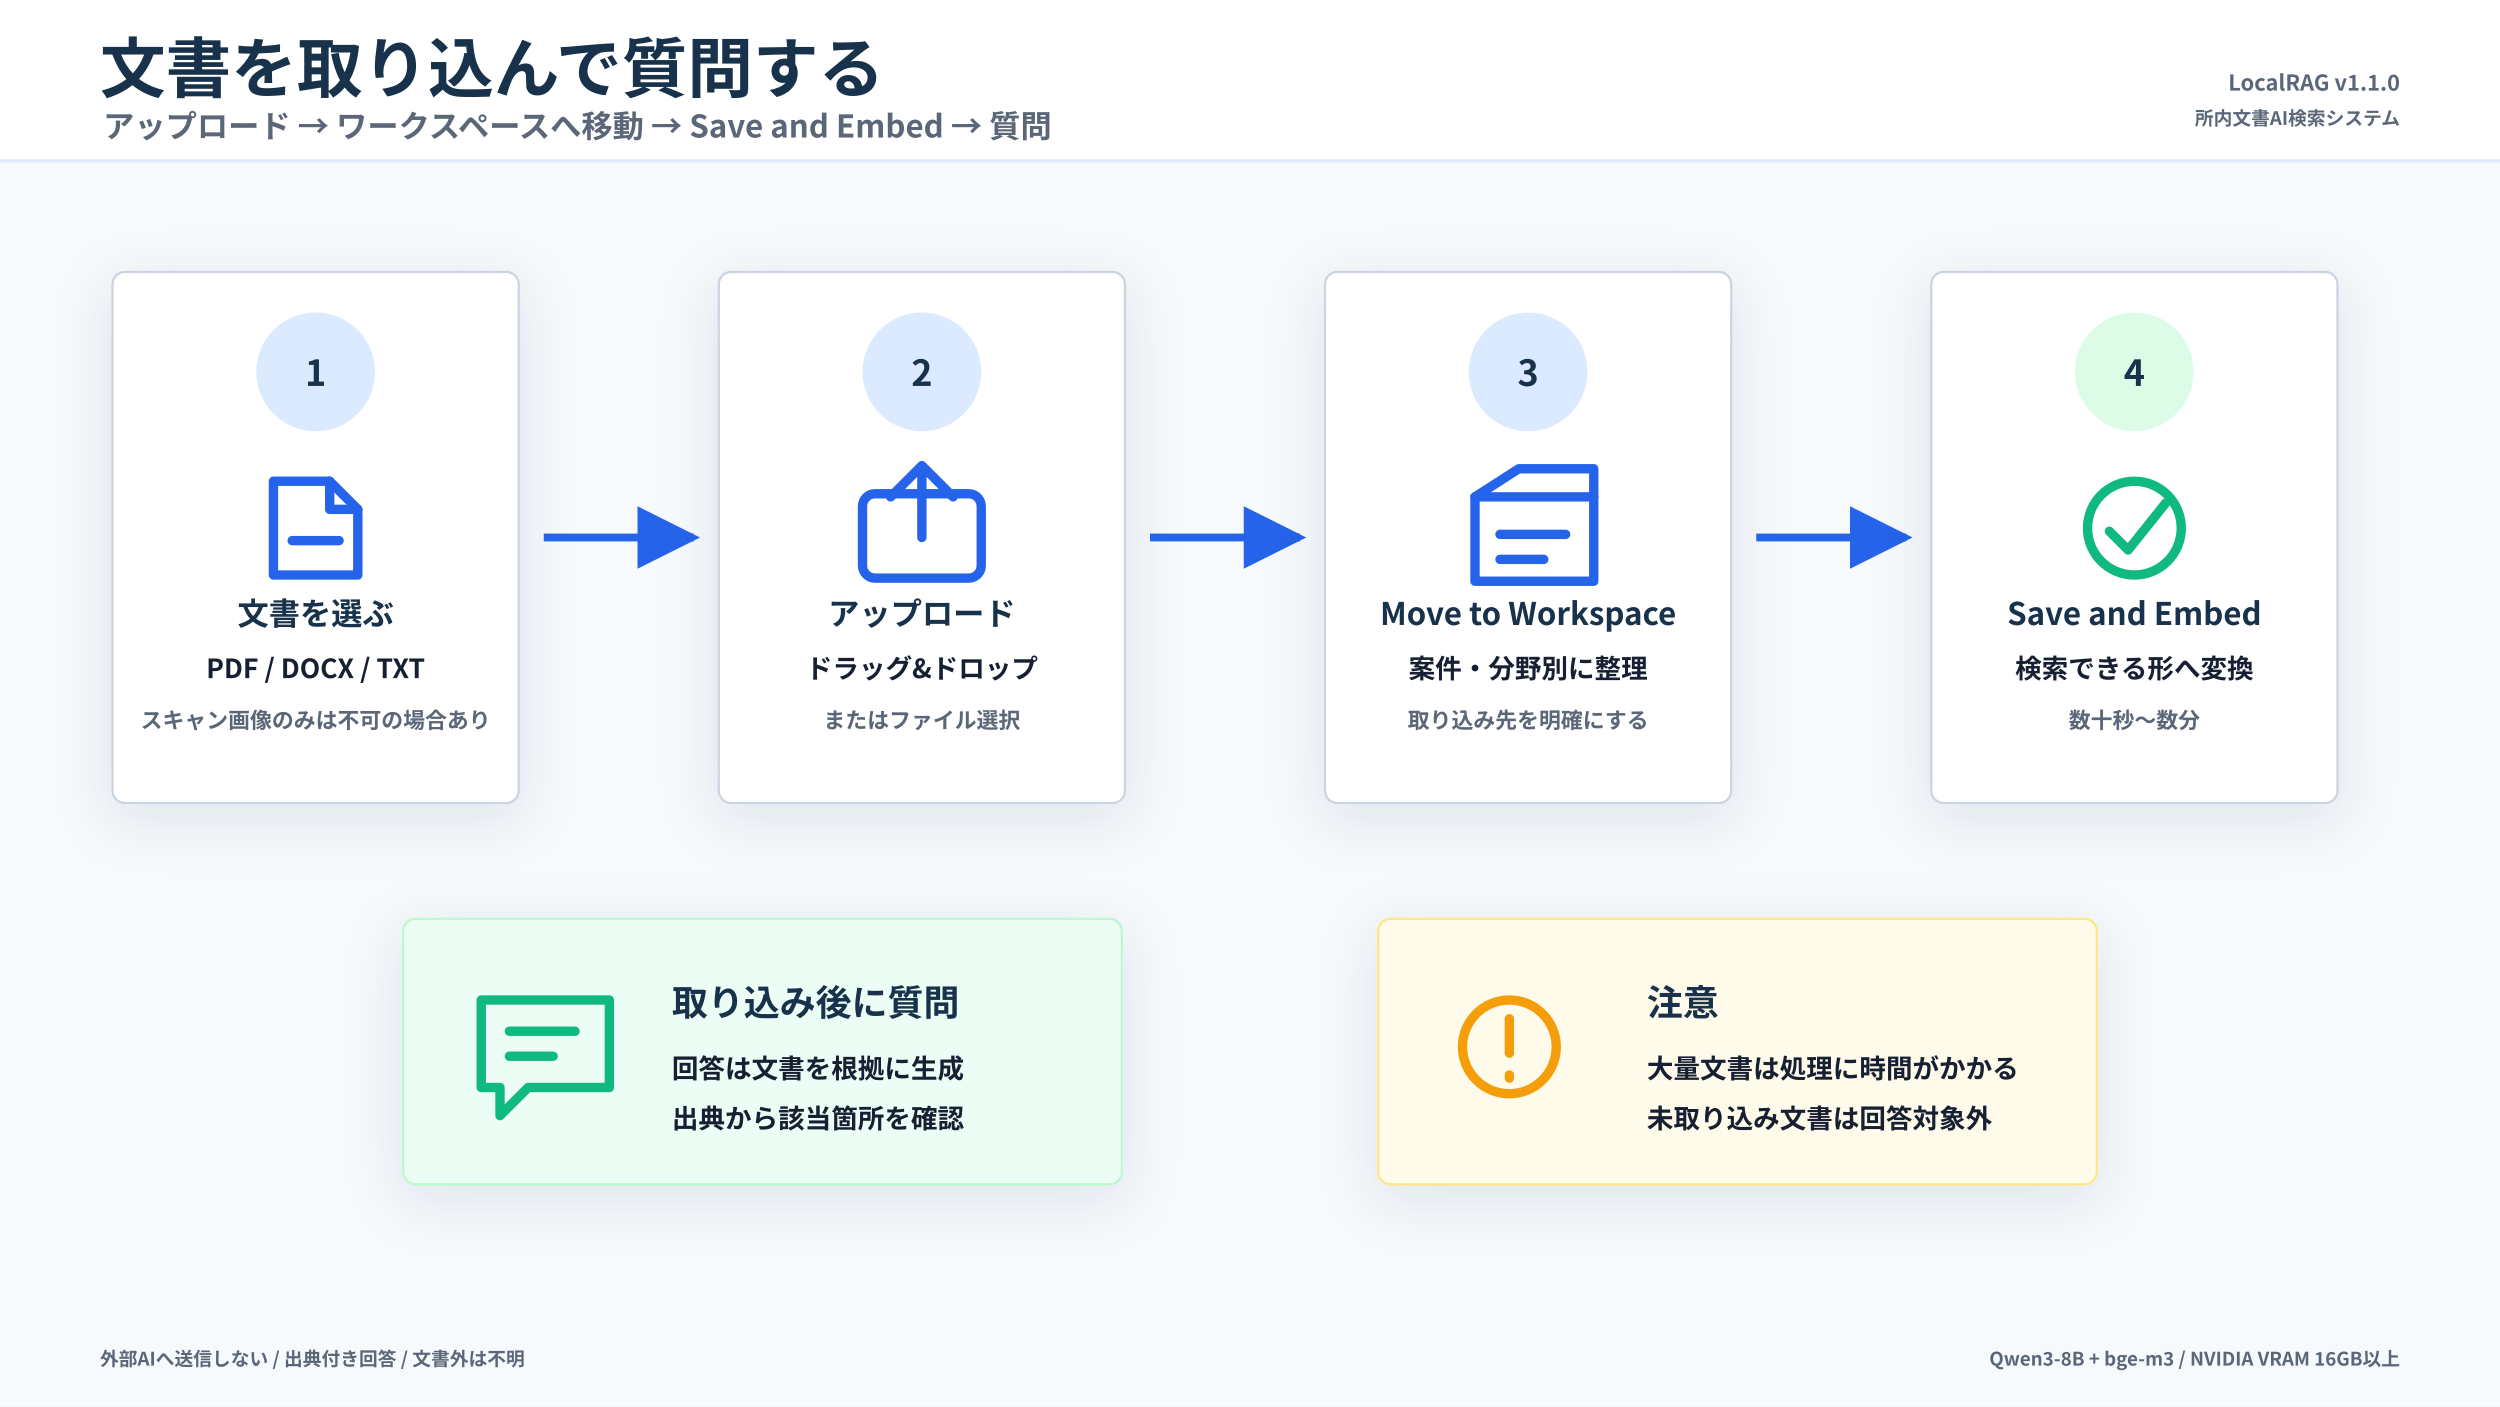
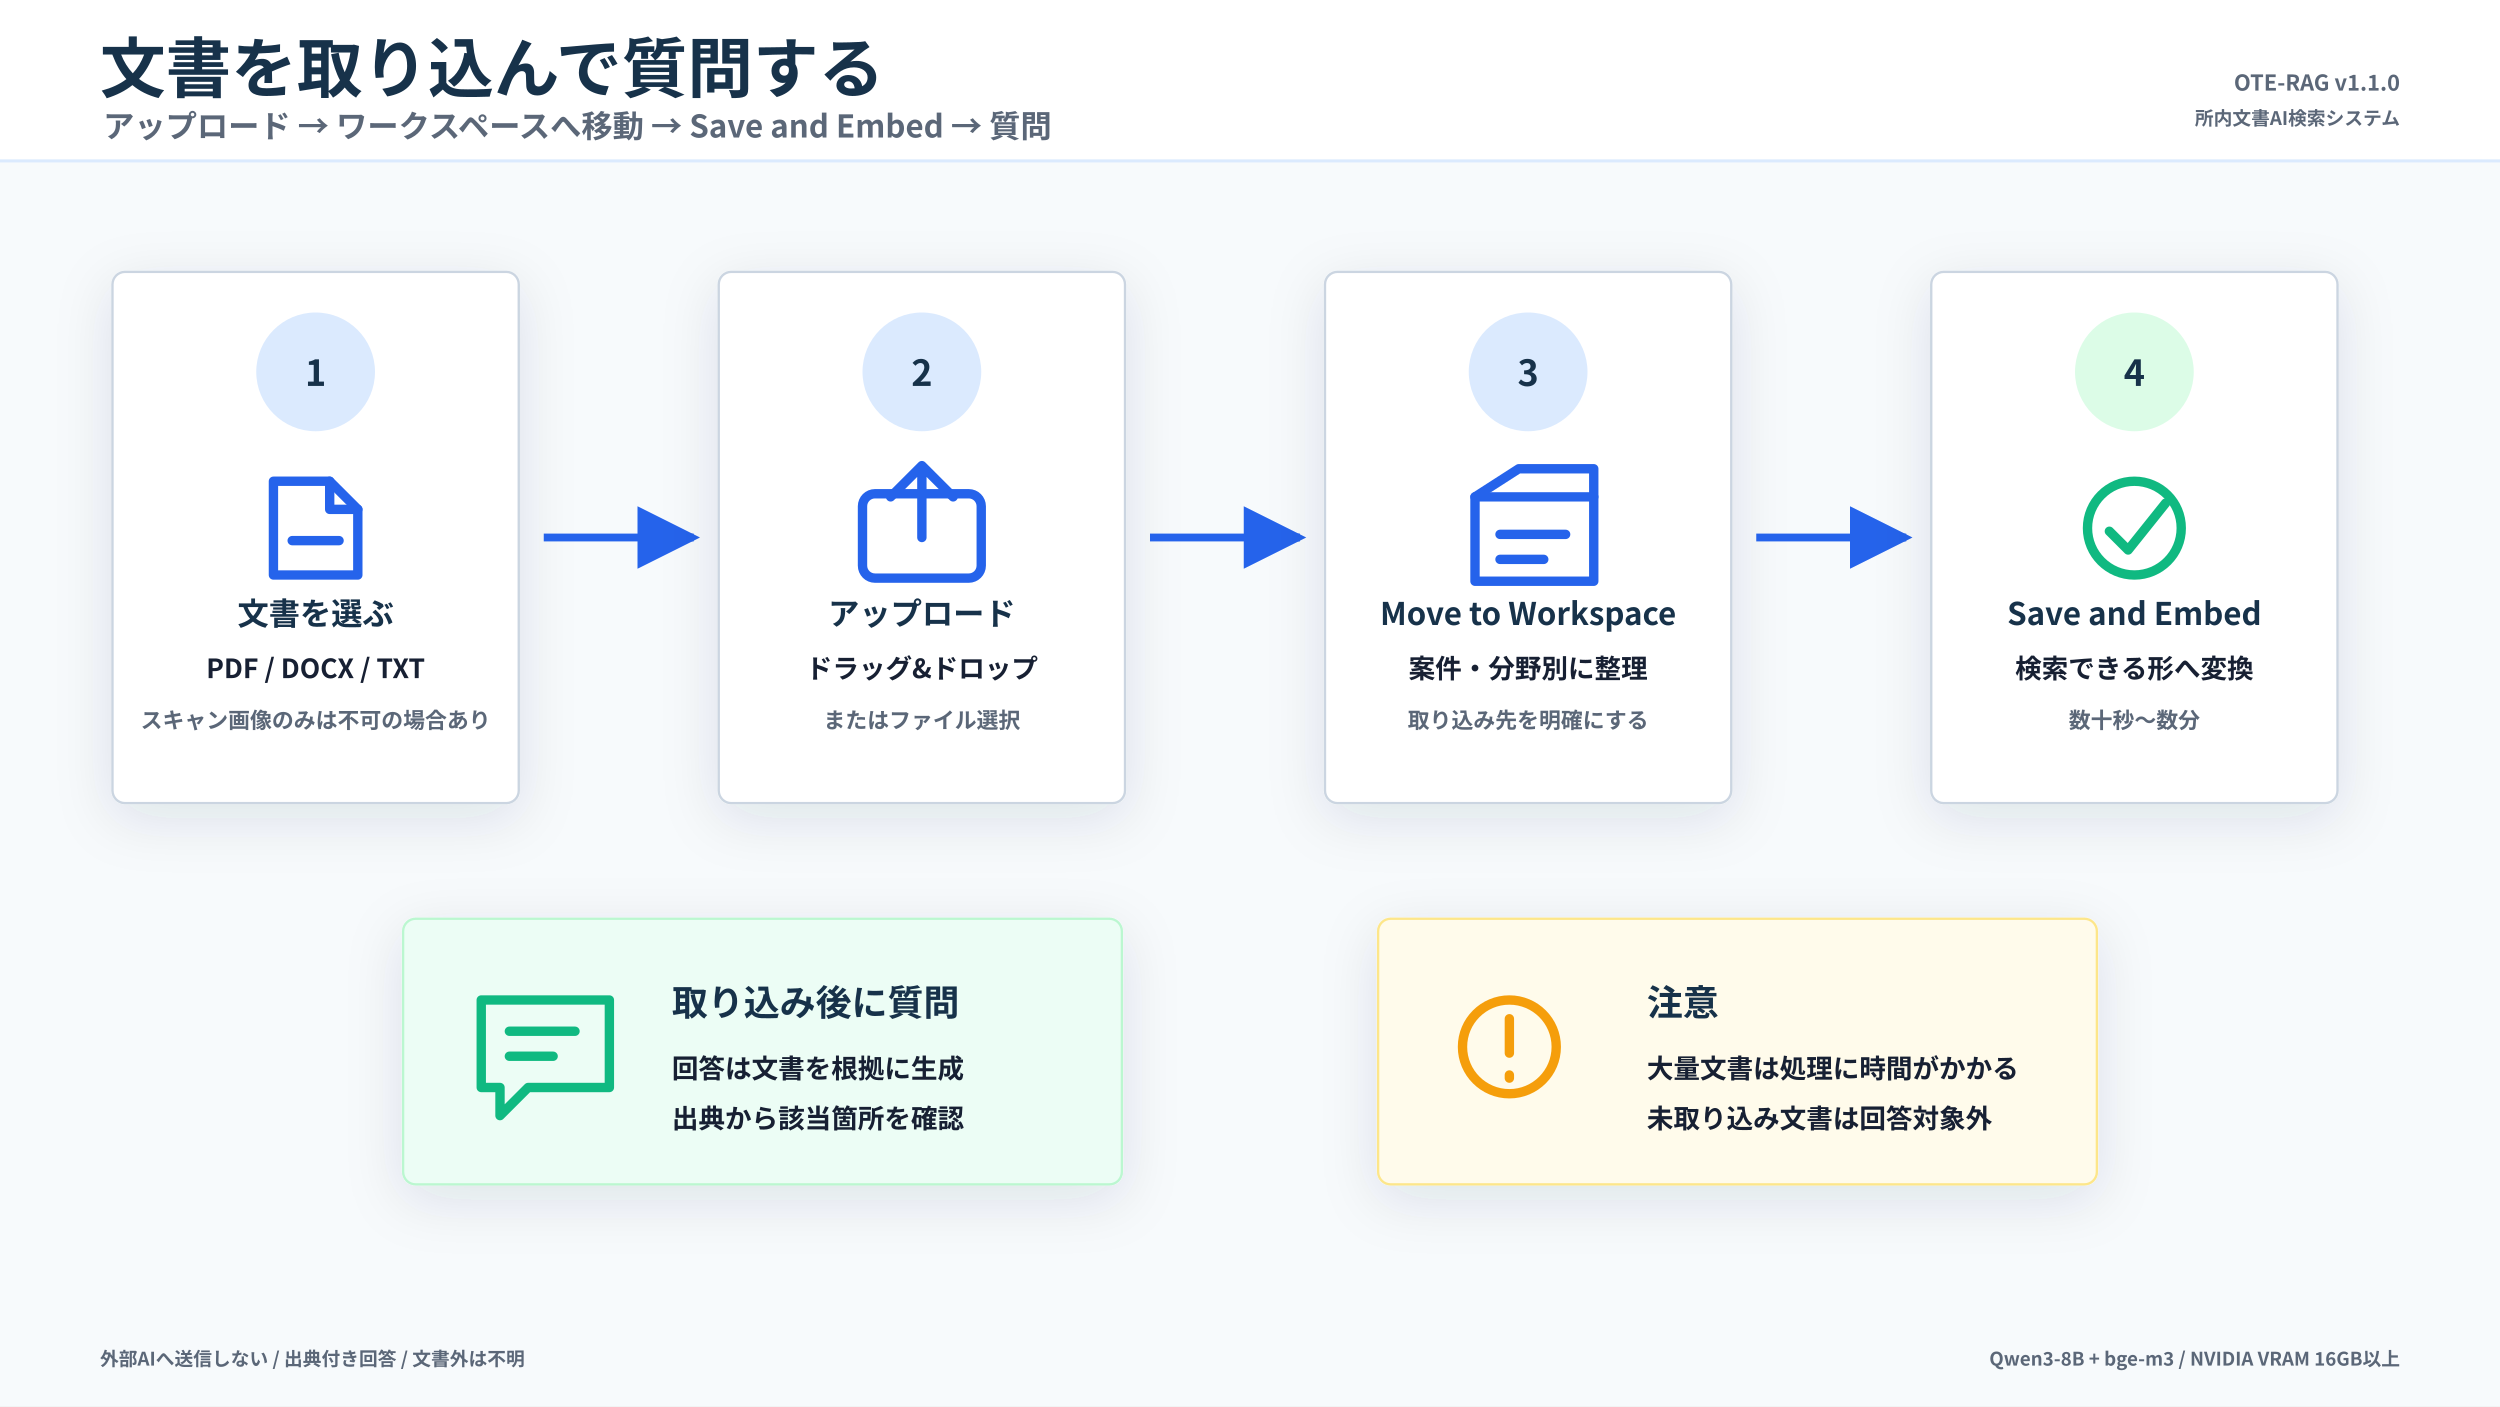
<svg xmlns="http://www.w3.org/2000/svg" width="1600" height="900" viewBox="0 0 1600 900" role="img" aria-label="文書を取り込んで質問する">
  <defs>
    <style>
      .jp { font-family: 'Yu Gothic UI','Yu Gothic','Meiryo','Noto Sans CJK JP',sans-serif; }
      .mono { font-family: 'Cascadia Mono','Consolas','Yu Gothic UI',monospace; }
      .title { font-size:42px;font-weight:800;fill:#17324a; }
      .subtitle { font-size:20px;font-weight:650;fill:#5b6778; }
      .h2 { font-size:23px;font-weight:800;fill:#17324a; }
      .h3 { font-size:20px;font-weight:800;fill:#17324a; }
      .body { font-size:17px;font-weight:650;fill:#172033; }
      .small { font-size:14px;font-weight:650;fill:#5b6778; }
      .tiny { font-size:12px;font-weight:650;fill:#5b6778; }
      .monoText { font-size:15px;font-weight:700;fill:#172033; }
      .white { fill:#fff; }
      .card { fill:#fff;stroke:#cbd5e1;stroke-width:1.5;rx:8; }
      .softBlue { fill:#eff6ff;stroke:#bfdbfe;stroke-width:1.5;rx:8; }
      .softGreen { fill:#ecfdf5;stroke:#bbf7d0;stroke-width:1.5;rx:8; }
      .softAmber { fill:#fffbeb;stroke:#fde68a;stroke-width:1.5;rx:8; }
      .softRed { fill:#fff1f2;stroke:#fecdd3;stroke-width:1.5;rx:8; }
      .shadow { filter: drop-shadow(0 9px 18px rgba(23,50,74,.11)); }
      .icon { fill:none;stroke:#2563eb;stroke-width:6;stroke-linecap:round;stroke-linejoin:round; }
      .iconG { fill:none;stroke:#10b981;stroke-width:6;stroke-linecap:round;stroke-linejoin:round; }
      .iconA { fill:none;stroke:#f59e0b;stroke-width:6;stroke-linecap:round;stroke-linejoin:round; }
      .iconR { fill:none;stroke:#dc2626;stroke-width:6;stroke-linecap:round;stroke-linejoin:round; }
      .chipBlue { fill:#dbeafe; }
      .chipGreen { fill:#dcfce7; }
      .chipAmber { fill:#fef3c7; }
      .chipRed { fill:#fee2e2; }
    </style>
    <marker id="arrow" viewBox="0 0 10 10" refX="9" refY="5" markerWidth="8" markerHeight="8" orient="auto">
      <path d="M0 0L10 5L0 10z" fill="#2563eb" />
    </marker>
    <marker id="arrowG" viewBox="0 0 10 10" refX="9" refY="5" markerWidth="8" markerHeight="8" orient="auto">
      <path d="M0 0L10 5L0 10z" fill="#10b981" />
    </marker>
  </defs>
  <rect width="1600" height="900" fill="#f7fafc" />
  <rect width="1600" height="104" fill="#fff" />
  <rect y="102" width="1600" height="2" fill="#dbeafe" />
  <text class="jp title" x="64" y="59">文書を取り込んで質問する</text>
  <text class="jp subtitle" x="66" y="88">アップロード → ワークスペースへ移動 → Save and Embed → 質問</text>
-   <text class="jp small" x="1536" y="58" text-anchor="end">LocalRAG v1.1.0</text>
+   <text class="jp small" x="1536" y="58" text-anchor="end">OTE-RAG v1.1.0</text>
  <text class="jp tiny" x="1536" y="80" text-anchor="end">所内文書AI検索システム</text>
  <g transform="translate(72 174)">
    <rect class="shadow card" width="260" height="340" />
    <circle cx="130" cy="64" r="38" class="chipBlue" />
    <text class="jp h2" x="130" y="73" text-anchor="middle">1</text>
    <g class="icon" transform="translate(95 122)">
      <path d="M8 54V12h36l18 18v42H8z" />
      <path d="M44 12v18h18" />
      <path d="M20 50h30" />
    </g>
    <text class="jp h3" x="130" y="226" text-anchor="middle">文書を選ぶ</text>
    <text class="jp body" x="130" y="260" text-anchor="middle">PDF / DOCX / TXT</text>
    <text class="jp small" x="130" y="292" text-anchor="middle">スキャン画像のみは不可の場合あり</text>
  </g>
  <line x1="348" y1="344" x2="444" y2="344" stroke="#2563eb" stroke-width="5" marker-end="url(#arrow)" />
  <g transform="translate(460 174)">
    <rect class="shadow card" width="260" height="340" />
    <circle cx="130" cy="64" r="38" class="chipBlue" />
    <text class="jp h2" x="130" y="73" text-anchor="middle">2</text>
    <g class="icon" transform="translate(92 122)">
      <rect x="0" y="20" width="76" height="54" rx="8" />
      <path d="M38 2v46M18 22l20-20l20 20" />
    </g>
    <text class="jp h3" x="130" y="226" text-anchor="middle">アップロード</text>
    <text class="jp body" x="130" y="260" text-anchor="middle">ドラッグ&amp;ドロップ</text>
    <text class="jp small" x="130" y="292" text-anchor="middle">またはファイル選択</text>
  </g>
  <line x1="736" y1="344" x2="832" y2="344" stroke="#2563eb" stroke-width="5" marker-end="url(#arrow)" />
  <g transform="translate(848 174)">
    <rect class="shadow card" width="260" height="340" />
    <circle cx="130" cy="64" r="38" class="chipBlue" />
    <text class="jp h2" x="130" y="73" text-anchor="middle">3</text>
    <g class="icon" transform="translate(92 126)">
      <path d="M4 18h76v54H4z" />
      <path d="M4 18l28-18h48v18" />
      <path d="M20 42h42M20 58h28" />
    </g>
    <text class="jp h3" x="130" y="226" text-anchor="middle">Move to Workspace</text>
    <text class="jp body" x="130" y="260" text-anchor="middle">案件・分野別に整理</text>
    <text class="jp small" x="130" y="292" text-anchor="middle">取り込み先を明確にする</text>
  </g>
  <line x1="1124" y1="344" x2="1220" y2="344" stroke="#2563eb" stroke-width="5" marker-end="url(#arrow)" />
  <g transform="translate(1236 174)">
    <rect class="shadow card" width="260" height="340" />
    <circle cx="130" cy="64" r="38" class="chipGreen" />
    <text class="jp h2" x="130" y="73" text-anchor="middle">4</text>
    <g class="iconG" transform="translate(92 126)">
      <circle cx="38" cy="38" r="30" />
      <path d="M22 40l12 12l24-30" />
    </g>
    <text class="jp h3" x="130" y="226" text-anchor="middle">Save and Embed</text>
    <text class="jp body" x="130" y="260" text-anchor="middle">検索できる形へ変換</text>
    <text class="jp small" x="130" y="292" text-anchor="middle">数十秒〜数分</text>
  </g>
  <rect class="shadow softGreen" x="258" y="588" width="460" height="170" />
  <g class="iconG" transform="translate(304 632)">
    <path d="M4 8h82v56H34L16 82V64H4z" />
    <path d="M22 28h42M22 44h28" />
  </g>
  <text class="jp h2" x="430" y="650">取り込み後に質問</text>
  <text class="jp body" x="430" y="690">回答は文書を根拠に生成</text>
  <text class="jp body" x="430" y="722">出典から該当箇所を確認</text>
  <rect class="shadow softAmber" x="882" y="588" width="460" height="170" />
  <g class="iconA" transform="translate(928 632)">
    <circle cx="38" cy="38" r="30" />
    <path d="M38 20v22M38 56v2" />
  </g>
  <text class="jp h2" x="1054" y="650">注意</text>
  <text class="jp body" x="1054" y="690">大量文書は処理に時間がかかる</text>
  <text class="jp body" x="1054" y="722">未取り込み文書は回答対象外</text>
  <text class="jp tiny" x="64" y="874">外部AIへ送信しない / 出典付き回答 / 文書外は不明</text>
  <text class="jp tiny" x="1536" y="874" text-anchor="end">Qwen3-8B + bge-m3 / NVIDIA VRAM 16GB以上</text>
</svg>
